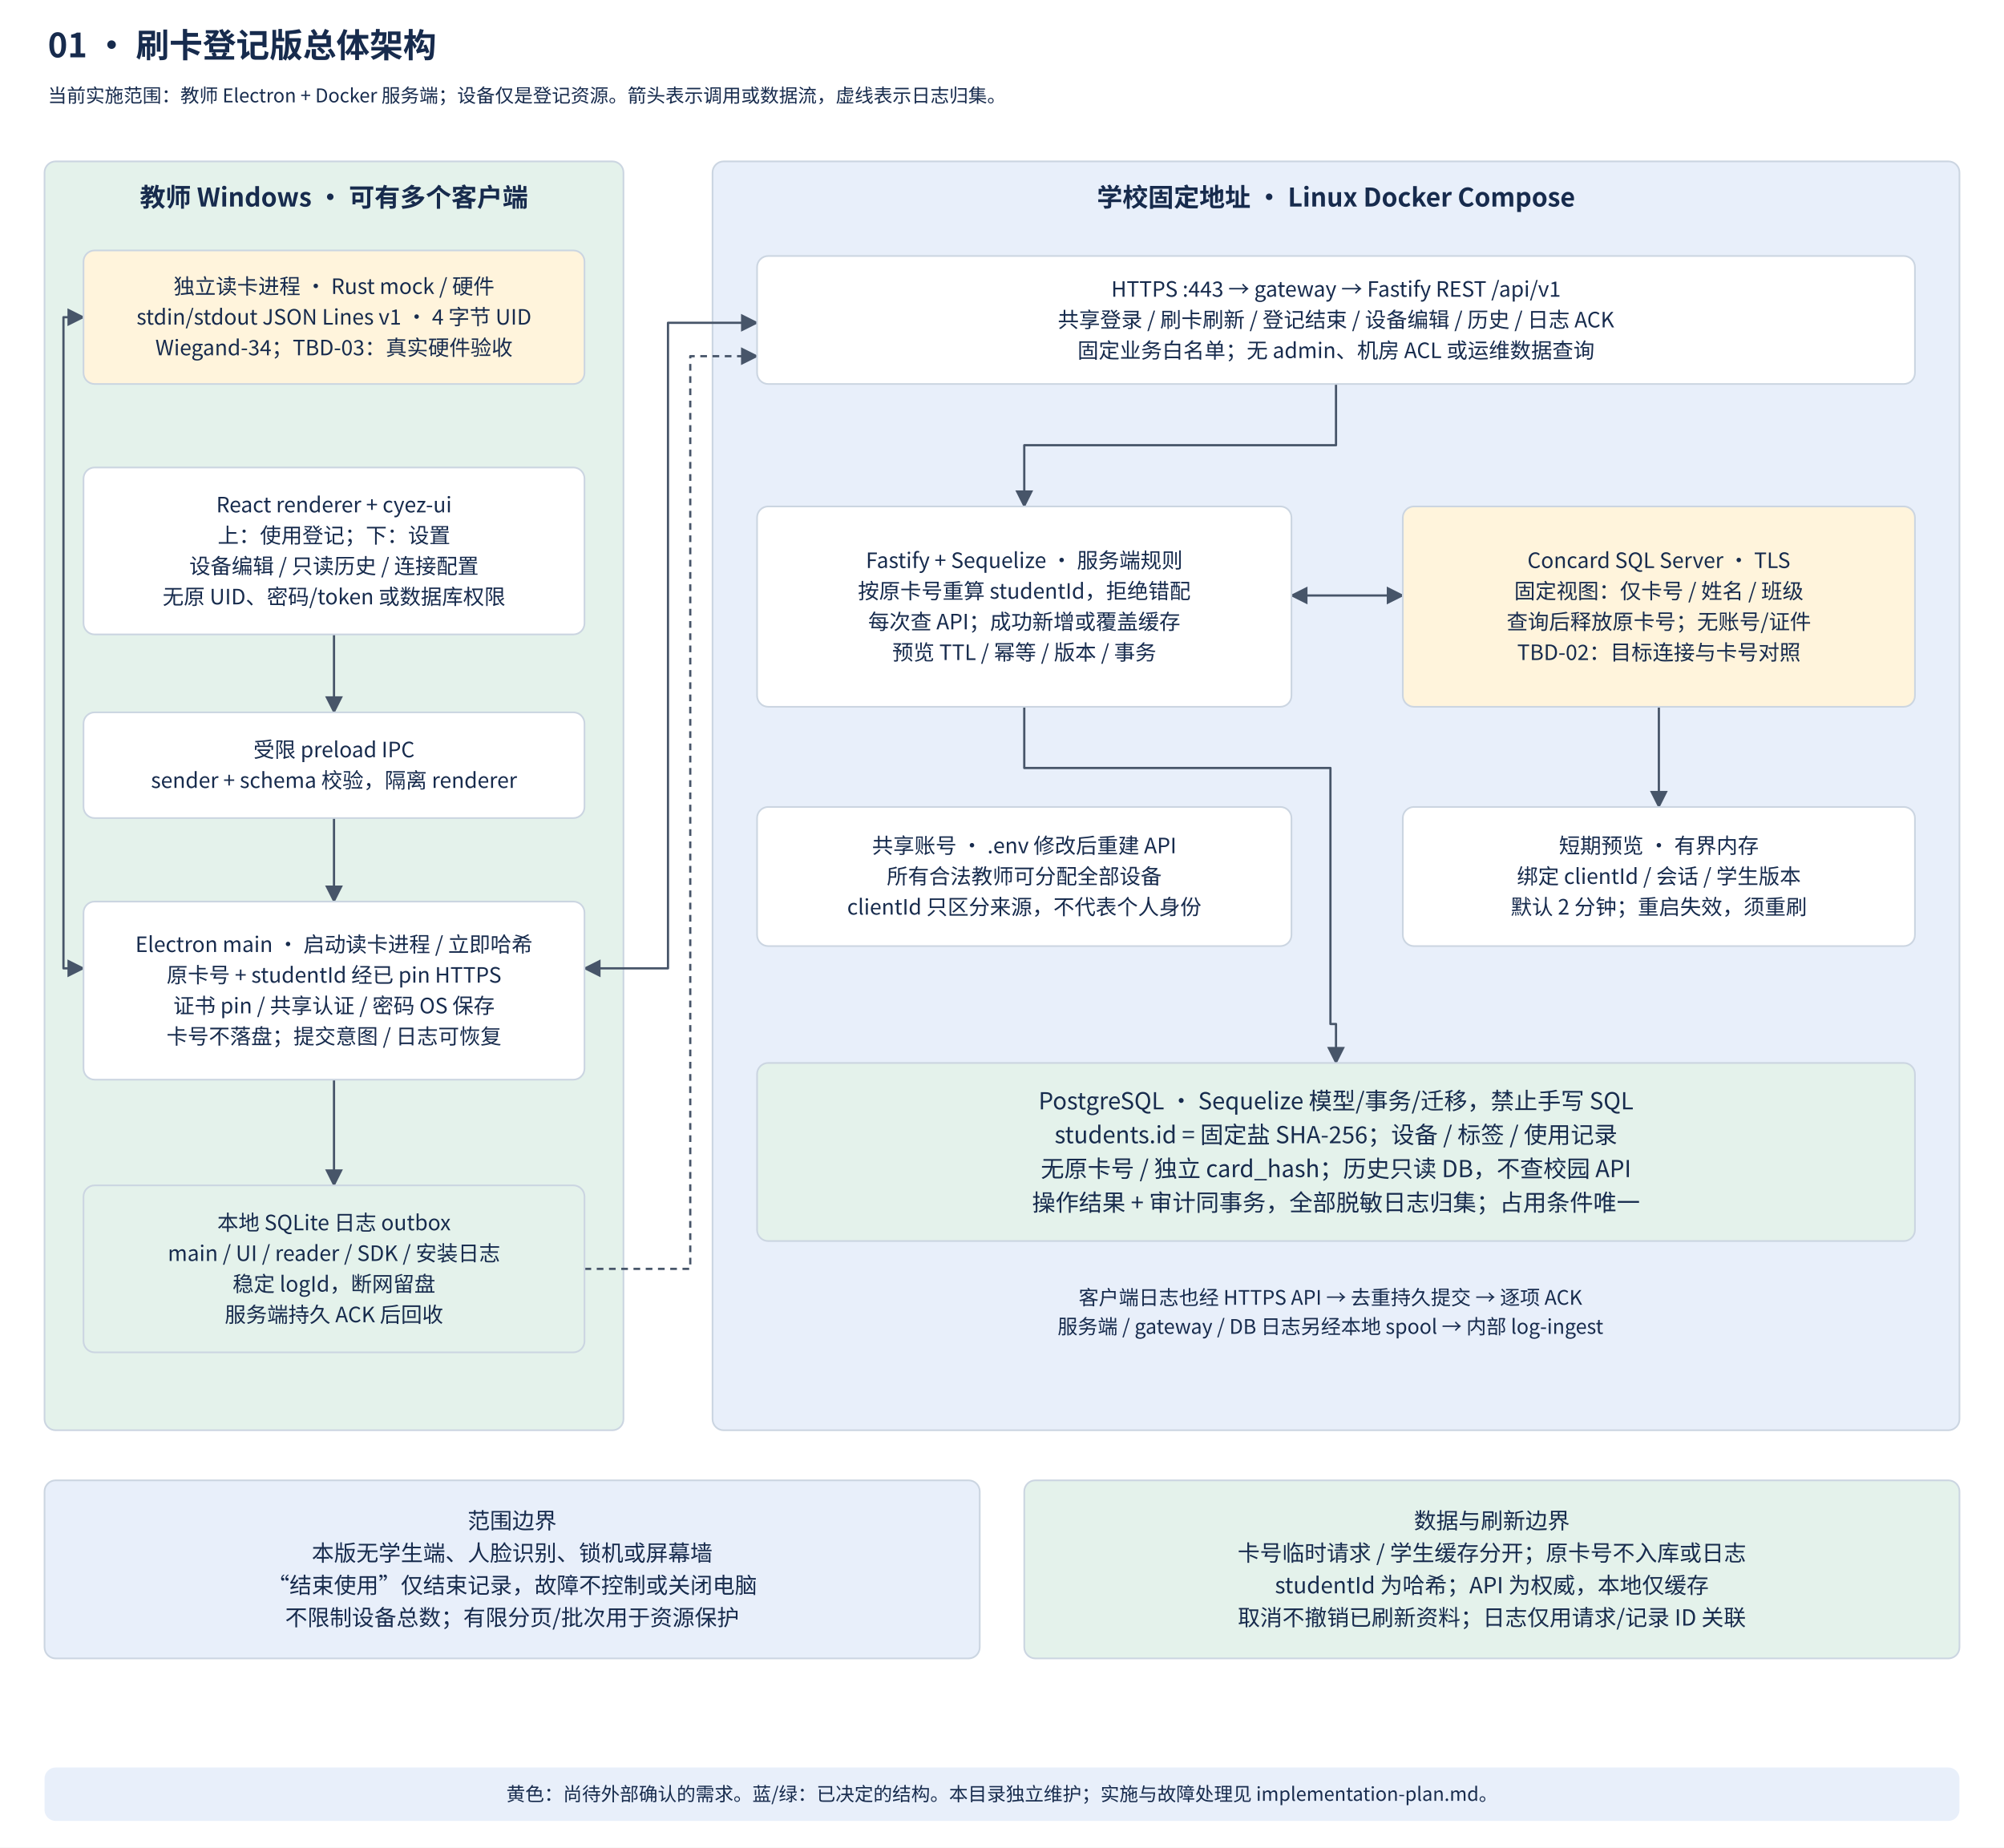
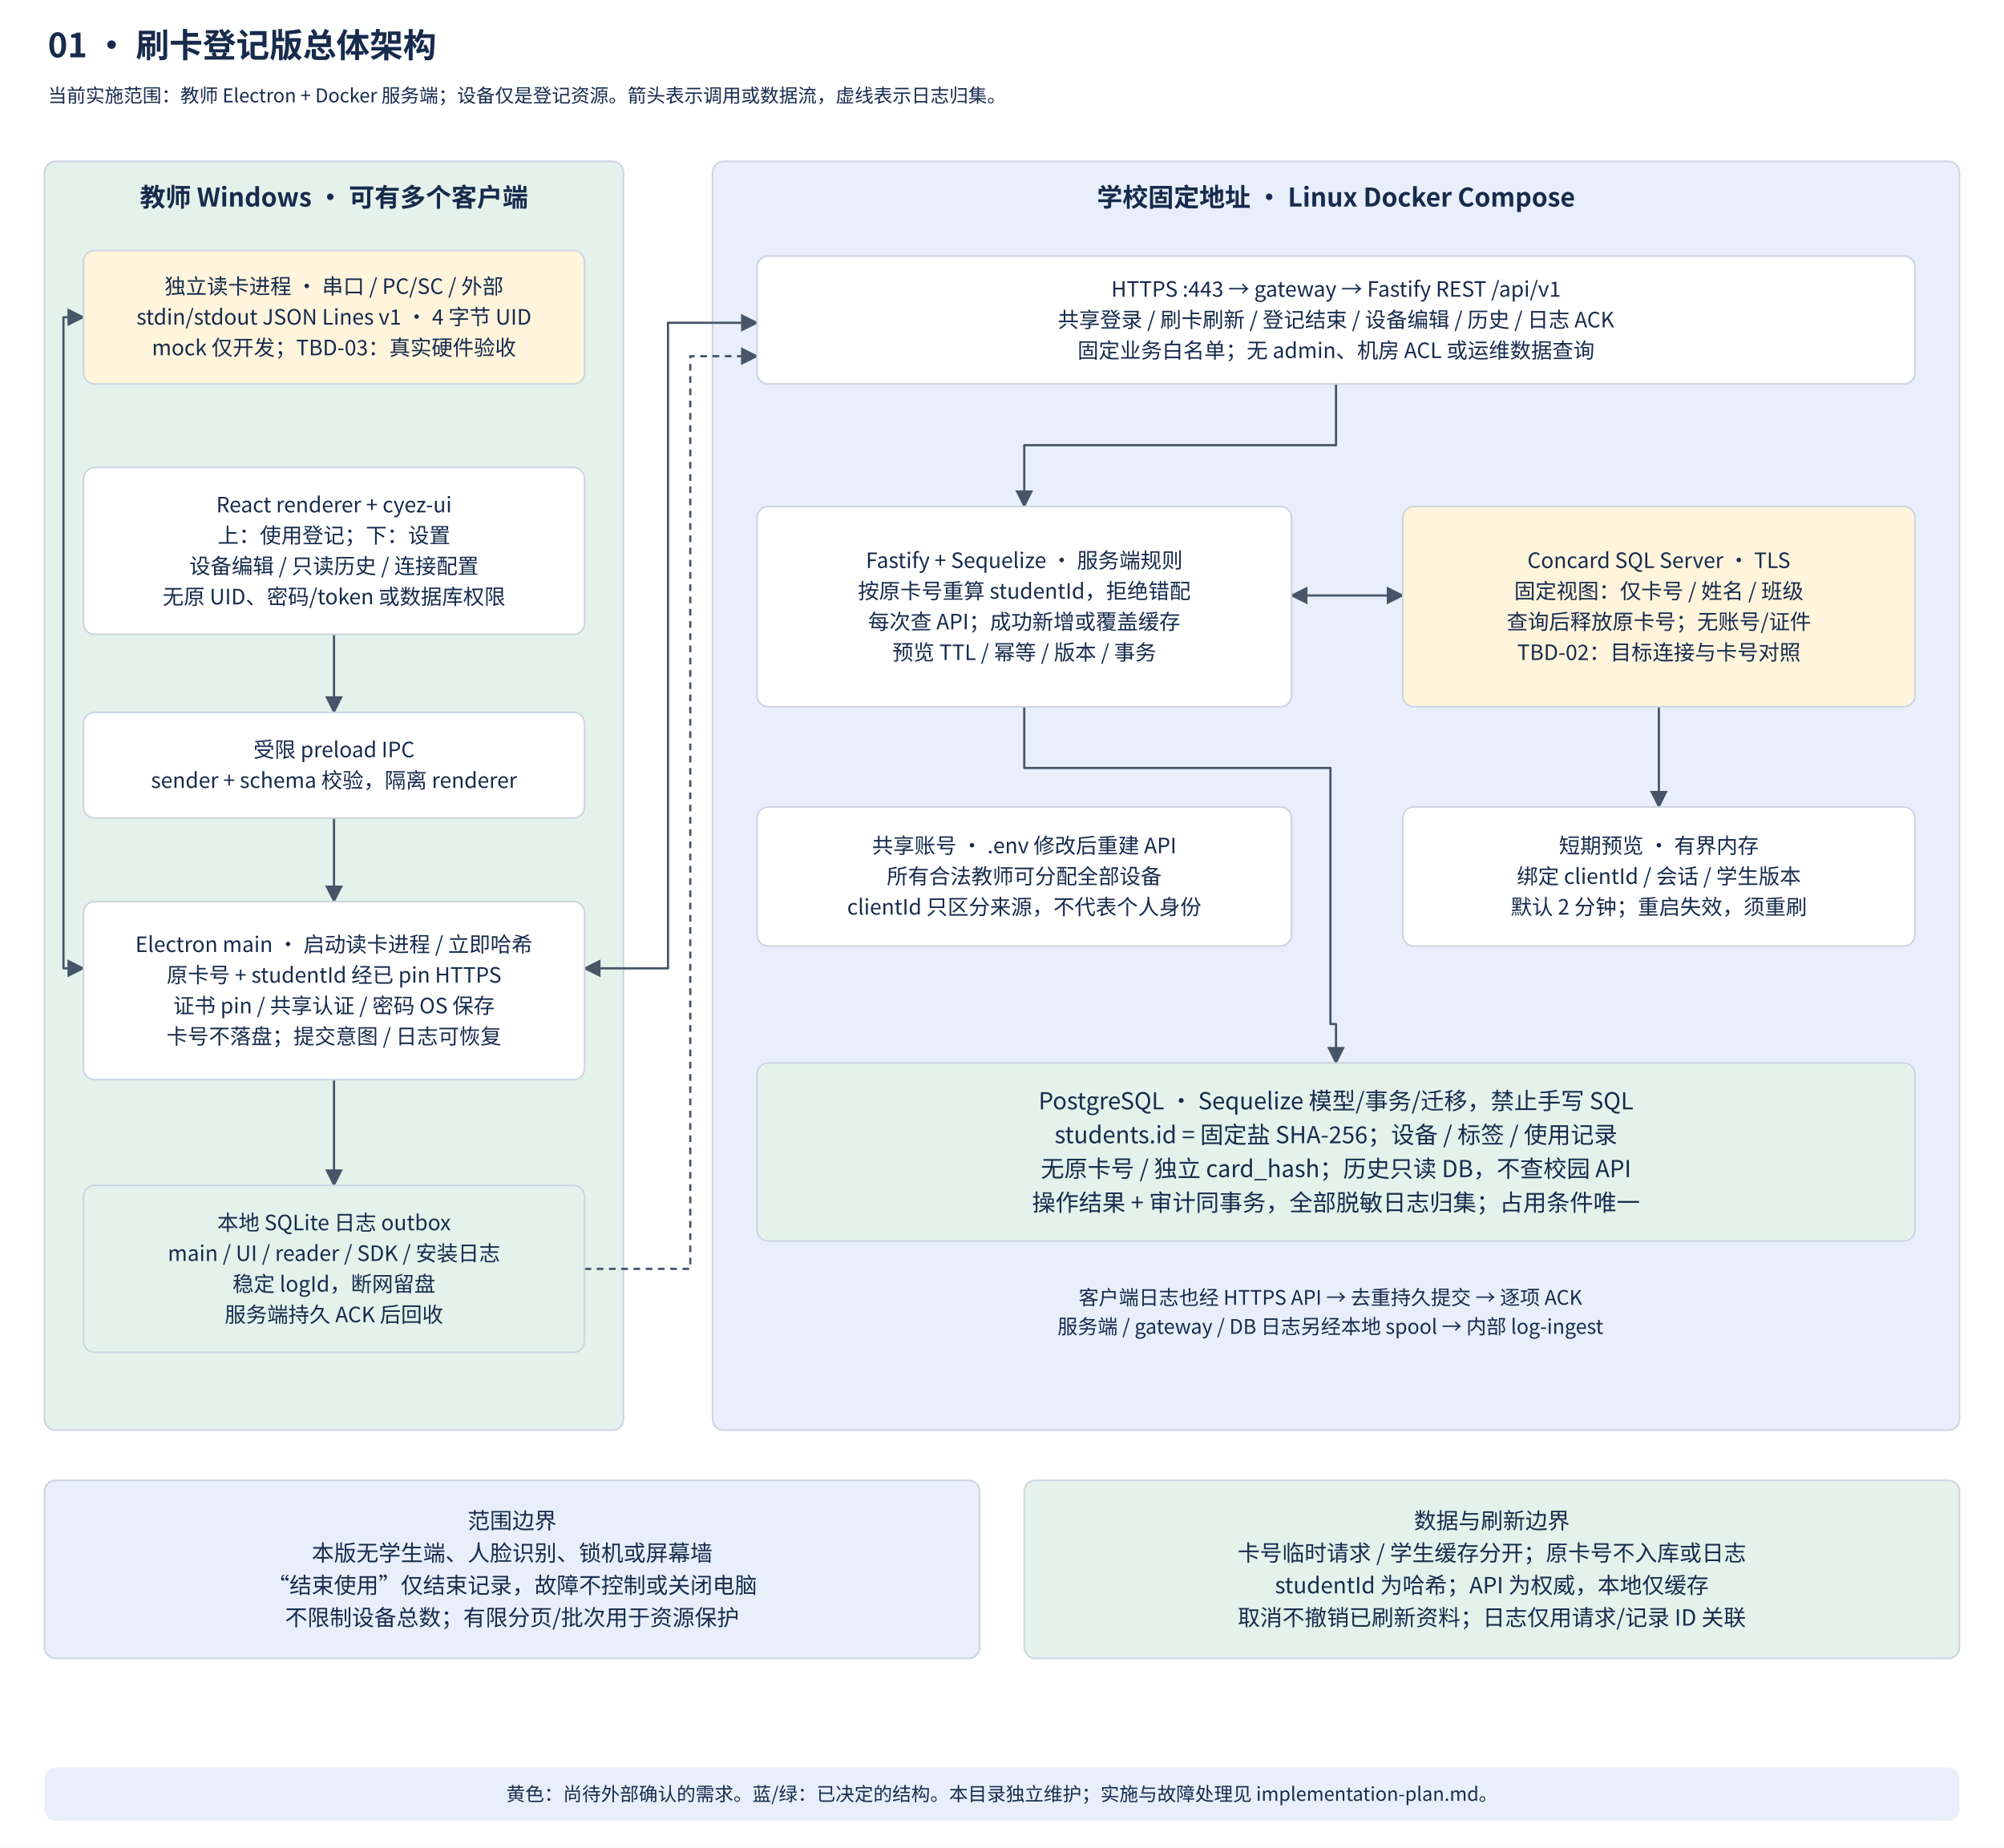
<svg xmlns="http://www.w3.org/2000/svg" width="1800" height="1660" viewBox="0 0 1800 1660" role="img" aria-labelledby="title desc">
  <defs>
    <marker id="arrow" viewBox="0 0 10 10" refX="9" refY="5" markerWidth="8" markerHeight="8" orient="auto-start-reverse">
      <path d="M 0 0 L 10 5 L 0 10 z" fill="#475569" />
    </marker>
  </defs>
  <rect width="1800" height="1660" fill="#ffffff" />
  <rect x="40" y="145" width="520" height="1140" rx="10" fill="#e4f2eb" stroke="#cbd5e1" stroke-width="1.5" />
  <text x="300.0" y="721.3" text-anchor="middle" font-family="Microsoft YaHei, Noto Sans CJK SC, sans-serif" font-size="18" font-weight="400" fill="#172b4d" />
  <rect x="640" y="145" width="1120" height="1140" rx="10" fill="#e8effa" stroke="#cbd5e1" stroke-width="1.5" />
  <text x="1200.0" y="721.3" text-anchor="middle" font-family="Microsoft YaHei, Noto Sans CJK SC, sans-serif" font-size="18" font-weight="400" fill="#172b4d" />
  <polyline points="300.0,570 300.0,640" fill="none" stroke="#475569" stroke-width="2" stroke-linejoin="round" marker-end="url(#arrow)" />
  <polyline points="300.0,735 300.0,810" fill="none" stroke="#475569" stroke-width="2" stroke-linejoin="round" marker-end="url(#arrow)" />
  <polyline points="300.0,970 300.0,1065" fill="none" stroke="#475569" stroke-width="2" stroke-linejoin="round" marker-end="url(#arrow)" />
  <polyline points="75,285 57,285 57,870 75,870" fill="none" stroke="#475569" stroke-width="2" stroke-linejoin="round" marker-end="url(#arrow)" marker-start="url(#arrow)" />
  <polyline points="1200.0,345 1200.0,400.0 920.0,400.0 920.0,455" fill="none" stroke="#475569" stroke-width="2" stroke-linejoin="round" marker-end="url(#arrow)" />
  <polyline points="1160,535 1260,535" fill="none" stroke="#475569" stroke-width="2" stroke-linejoin="round" marker-end="url(#arrow)" marker-start="url(#arrow)" />
  <polyline points="920,635 920,690 1195,690 1195,920 1200,920 1200,955" fill="none" stroke="#475569" stroke-width="2" stroke-linejoin="round" marker-end="url(#arrow)" />
  <polyline points="1490.0,635 1490.0,725" fill="none" stroke="#475569" stroke-width="2" stroke-linejoin="round" marker-end="url(#arrow)" />
  <polyline points="525,870 600,870 600,290 680,290" fill="none" stroke="#475569" stroke-width="2" stroke-linejoin="round" marker-end="url(#arrow)" marker-start="url(#arrow)" />
  <polyline points="525,1140 620,1140 620,320 680,320" fill="none" stroke="#475569" stroke-width="2" stroke-linejoin="round" marker-end="url(#arrow)" stroke-dasharray="6 5" />
  <text x="43" y="51.5" text-anchor="start" font-family="Microsoft YaHei, Noto Sans CJK SC, sans-serif" font-size="30" font-weight="600" fill="#172b4d">01 · 刷卡登记版总体架构</text>
  <text x="43" y="91.95" text-anchor="start" font-family="Microsoft YaHei, Noto Sans CJK SC, sans-serif" font-size="17" font-weight="400" fill="#172b4d">当前实施范围：教师 Electron + Docker 服务端；设备仅是登记资源。箭头表示调用或数据流，虚线表示日志归集。</text>
  <text x="300.0" y="185.55" text-anchor="middle" font-family="Microsoft YaHei, Noto Sans CJK SC, sans-serif" font-size="23" font-weight="600" fill="#172b4d">教师 Windows · 可有多个客户端</text>
  <rect x="75" y="225" width="450" height="120" rx="10" fill="#fff4dc" stroke="#cbd5e1" stroke-width="1.5" />
-   <text x="300.0" y="264.1" text-anchor="middle" font-family="Microsoft YaHei, Noto Sans CJK SC, sans-serif" font-size="19" font-weight="400" fill="#172b4d">独立读卡进程 · Rust mock / 硬件</text>
+   <text x="300.0" y="264.1" text-anchor="middle" font-family="Microsoft YaHei, Noto Sans CJK SC, sans-serif" font-size="19" font-weight="400" fill="#172b4d">独立读卡进程 · 串口 / PC/SC / 外部</text>
  <text x="300.0" y="291.65" text-anchor="middle" font-family="Microsoft YaHei, Noto Sans CJK SC, sans-serif" font-size="19" font-weight="400" fill="#172b4d">stdin/stdout JSON Lines v1 · 4 字节 UID</text>
-   <text x="300.0" y="319.2" text-anchor="middle" font-family="Microsoft YaHei, Noto Sans CJK SC, sans-serif" font-size="19" font-weight="400" fill="#172b4d">Wiegand-34；TBD-03：真实硬件验收</text>
+   <text x="300.0" y="319.2" text-anchor="middle" font-family="Microsoft YaHei, Noto Sans CJK SC, sans-serif" font-size="19" font-weight="400" fill="#172b4d">mock 仅开发；TBD-03：真实硬件验收</text>
  <rect x="75" y="420" width="450" height="150" rx="10" fill="#ffffff" stroke="#cbd5e1" stroke-width="1.5" />
  <text x="300.0" y="460.325" text-anchor="middle" font-family="Microsoft YaHei, Noto Sans CJK SC, sans-serif" font-size="19" font-weight="400" fill="#172b4d">React renderer + cyez-ui</text>
  <text x="300.0" y="487.875" text-anchor="middle" font-family="Microsoft YaHei, Noto Sans CJK SC, sans-serif" font-size="19" font-weight="400" fill="#172b4d">上：使用登记；下：设置</text>
  <text x="300.0" y="515.425" text-anchor="middle" font-family="Microsoft YaHei, Noto Sans CJK SC, sans-serif" font-size="19" font-weight="400" fill="#172b4d">设备编辑 / 只读历史 / 连接配置</text>
  <text x="300.0" y="542.975" text-anchor="middle" font-family="Microsoft YaHei, Noto Sans CJK SC, sans-serif" font-size="19" font-weight="400" fill="#172b4d">无原 UID、密码/token 或数据库权限</text>
  <rect x="75" y="640" width="450" height="95" rx="10" fill="#ffffff" stroke="#cbd5e1" stroke-width="1.5" />
  <text x="300.0" y="680.375" text-anchor="middle" font-family="Microsoft YaHei, Noto Sans CJK SC, sans-serif" font-size="19" font-weight="400" fill="#172b4d">受限 preload IPC</text>
  <text x="300.0" y="707.925" text-anchor="middle" font-family="Microsoft YaHei, Noto Sans CJK SC, sans-serif" font-size="19" font-weight="400" fill="#172b4d">sender + schema 校验，隔离 renderer</text>
  <rect x="75" y="810" width="450" height="160" rx="10" fill="#ffffff" stroke="#cbd5e1" stroke-width="1.5" />
  <text x="300.0" y="855.325" text-anchor="middle" font-family="Microsoft YaHei, Noto Sans CJK SC, sans-serif" font-size="19" font-weight="400" fill="#172b4d">Electron main · 启动读卡进程 / 立即哈希</text>
  <text x="300.0" y="882.875" text-anchor="middle" font-family="Microsoft YaHei, Noto Sans CJK SC, sans-serif" font-size="19" font-weight="400" fill="#172b4d">原卡号 + studentId 经已 pin HTTPS</text>
  <text x="300.0" y="910.425" text-anchor="middle" font-family="Microsoft YaHei, Noto Sans CJK SC, sans-serif" font-size="19" font-weight="400" fill="#172b4d">证书 pin / 共享认证 / 密码 OS 保存</text>
  <text x="300.0" y="937.975" text-anchor="middle" font-family="Microsoft YaHei, Noto Sans CJK SC, sans-serif" font-size="19" font-weight="400" fill="#172b4d">卡号不落盘；提交意图 / 日志可恢复</text>
  <rect x="75" y="1065" width="450" height="150" rx="10" fill="#e4f2eb" stroke="#cbd5e1" stroke-width="1.5" />
  <text x="300.0" y="1105.325" text-anchor="middle" font-family="Microsoft YaHei, Noto Sans CJK SC, sans-serif" font-size="19" font-weight="400" fill="#172b4d">本地 SQLite 日志 outbox</text>
  <text x="300.0" y="1132.875" text-anchor="middle" font-family="Microsoft YaHei, Noto Sans CJK SC, sans-serif" font-size="19" font-weight="400" fill="#172b4d">main / UI / reader / SDK / 安装日志</text>
  <text x="300.0" y="1160.425" text-anchor="middle" font-family="Microsoft YaHei, Noto Sans CJK SC, sans-serif" font-size="19" font-weight="400" fill="#172b4d">稳定 logId，断网留盘</text>
  <text x="300.0" y="1187.975" text-anchor="middle" font-family="Microsoft YaHei, Noto Sans CJK SC, sans-serif" font-size="19" font-weight="400" fill="#172b4d">服务端持久 ACK 后回收</text>
  <text x="1200.0" y="185.55" text-anchor="middle" font-family="Microsoft YaHei, Noto Sans CJK SC, sans-serif" font-size="23" font-weight="600" fill="#172b4d">学校固定地址 · Linux Docker Compose</text>
  <rect x="680" y="230" width="1040" height="115" rx="10" fill="#ffffff" stroke="#cbd5e1" stroke-width="1.5" />
  <text x="1200.0" y="266.6" text-anchor="middle" font-family="Microsoft YaHei, Noto Sans CJK SC, sans-serif" font-size="19" font-weight="400" fill="#172b4d">HTTPS :443 → gateway → Fastify REST /api/v1</text>
  <text x="1200.0" y="294.15" text-anchor="middle" font-family="Microsoft YaHei, Noto Sans CJK SC, sans-serif" font-size="19" font-weight="400" fill="#172b4d">共享登录 / 刷卡刷新 / 登记结束 / 设备编辑 / 历史 / 日志 ACK</text>
  <text x="1200.0" y="321.7" text-anchor="middle" font-family="Microsoft YaHei, Noto Sans CJK SC, sans-serif" font-size="19" font-weight="400" fill="#172b4d">固定业务白名单；无 admin、机房 ACL 或运维数据查询</text>
  <rect x="680" y="455" width="480" height="180" rx="10" fill="#ffffff" stroke="#cbd5e1" stroke-width="1.5" />
  <text x="920.0" y="510.325" text-anchor="middle" font-family="Microsoft YaHei, Noto Sans CJK SC, sans-serif" font-size="19" font-weight="400" fill="#172b4d">Fastify + Sequelize · 服务端规则</text>
  <text x="920.0" y="537.875" text-anchor="middle" font-family="Microsoft YaHei, Noto Sans CJK SC, sans-serif" font-size="19" font-weight="400" fill="#172b4d">按原卡号重算 studentId，拒绝错配</text>
  <text x="920.0" y="565.425" text-anchor="middle" font-family="Microsoft YaHei, Noto Sans CJK SC, sans-serif" font-size="19" font-weight="400" fill="#172b4d">每次查 API；成功新增或覆盖缓存</text>
  <text x="920.0" y="592.975" text-anchor="middle" font-family="Microsoft YaHei, Noto Sans CJK SC, sans-serif" font-size="19" font-weight="400" fill="#172b4d">预览 TTL / 幂等 / 版本 / 事务</text>
  <rect x="1260" y="455" width="460" height="180" rx="10" fill="#fff4dc" stroke="#cbd5e1" stroke-width="1.5" />
  <text x="1490.0" y="510.325" text-anchor="middle" font-family="Microsoft YaHei, Noto Sans CJK SC, sans-serif" font-size="19" font-weight="400" fill="#172b4d">Concard SQL Server · TLS</text>
  <text x="1490.0" y="537.875" text-anchor="middle" font-family="Microsoft YaHei, Noto Sans CJK SC, sans-serif" font-size="19" font-weight="400" fill="#172b4d">固定视图：仅卡号 / 姓名 / 班级</text>
  <text x="1490.0" y="565.425" text-anchor="middle" font-family="Microsoft YaHei, Noto Sans CJK SC, sans-serif" font-size="19" font-weight="400" fill="#172b4d">查询后释放原卡号；无账号/证件</text>
  <text x="1490.0" y="592.975" text-anchor="middle" font-family="Microsoft YaHei, Noto Sans CJK SC, sans-serif" font-size="19" font-weight="400" fill="#172b4d">TBD-02：目标连接与卡号对照</text>
  <rect x="680" y="725" width="480" height="125" rx="10" fill="#ffffff" stroke="#cbd5e1" stroke-width="1.5" />
  <text x="920.0" y="766.6" text-anchor="middle" font-family="Microsoft YaHei, Noto Sans CJK SC, sans-serif" font-size="19" font-weight="400" fill="#172b4d">共享账号 · .env 修改后重建 API</text>
  <text x="920.0" y="794.15" text-anchor="middle" font-family="Microsoft YaHei, Noto Sans CJK SC, sans-serif" font-size="19" font-weight="400" fill="#172b4d">所有合法教师可分配全部设备</text>
  <text x="920.0" y="821.7" text-anchor="middle" font-family="Microsoft YaHei, Noto Sans CJK SC, sans-serif" font-size="19" font-weight="400" fill="#172b4d">clientId 只区分来源，不代表个人身份</text>
  <rect x="1260" y="725" width="460" height="125" rx="10" fill="#ffffff" stroke="#cbd5e1" stroke-width="1.5" />
  <text x="1490.0" y="766.6" text-anchor="middle" font-family="Microsoft YaHei, Noto Sans CJK SC, sans-serif" font-size="19" font-weight="400" fill="#172b4d">短期预览 · 有界内存</text>
  <text x="1490.0" y="794.15" text-anchor="middle" font-family="Microsoft YaHei, Noto Sans CJK SC, sans-serif" font-size="19" font-weight="400" fill="#172b4d">绑定 clientId / 会话 / 学生版本</text>
  <text x="1490.0" y="821.7" text-anchor="middle" font-family="Microsoft YaHei, Noto Sans CJK SC, sans-serif" font-size="19" font-weight="400" fill="#172b4d">默认 2 分钟；重启失效，须重刷</text>
  <rect x="680" y="955" width="1040" height="160" rx="10" fill="#e4f2eb" stroke="#cbd5e1" stroke-width="1.5" />
  <text x="1200.0" y="996.675" text-anchor="middle" font-family="Microsoft YaHei, Noto Sans CJK SC, sans-serif" font-size="21" font-weight="400" fill="#172b4d">PostgreSQL · Sequelize 模型/事务/迁移，禁止手写 SQL</text>
  <text x="1200.0" y="1027.125" text-anchor="middle" font-family="Microsoft YaHei, Noto Sans CJK SC, sans-serif" font-size="21" font-weight="400" fill="#172b4d">students.id = 固定盐 SHA-256；设备 / 标签 / 使用记录</text>
  <text x="1200.0" y="1057.575" text-anchor="middle" font-family="Microsoft YaHei, Noto Sans CJK SC, sans-serif" font-size="21" font-weight="400" fill="#172b4d">无原卡号 / 独立 card_hash；历史只读 DB，不查校园 API</text>
  <text x="1200.0" y="1088.025" text-anchor="middle" font-family="Microsoft YaHei, Noto Sans CJK SC, sans-serif" font-size="21" font-weight="400" fill="#172b4d">操作结果 + 审计同事务，全部脱敏日志归集；占用条件唯一</text>
  <text x="1195.0" y="1172.25" text-anchor="middle" font-family="Microsoft YaHei, Noto Sans CJK SC, sans-serif" font-size="18" font-weight="400" fill="#172b4d">客户端日志也经 HTTPS API → 去重持久提交 → 逐项 ACK</text>
  <text x="1195.0" y="1198.35" text-anchor="middle" font-family="Microsoft YaHei, Noto Sans CJK SC, sans-serif" font-size="18" font-weight="400" fill="#172b4d">服务端 / gateway / DB 日志另经本地 spool → 内部 log-ingest</text>
  <rect x="40" y="1330" width="840" height="160" rx="10" fill="#e8effa" stroke="#cbd5e1" stroke-width="1.5" />
  <text x="460.0" y="1373.5" text-anchor="middle" font-family="Microsoft YaHei, Noto Sans CJK SC, sans-serif" font-size="20" font-weight="400" fill="#172b4d">范围边界</text>
  <text x="460.0" y="1402.5" text-anchor="middle" font-family="Microsoft YaHei, Noto Sans CJK SC, sans-serif" font-size="20" font-weight="400" fill="#172b4d">本版无学生端、人脸识别、锁机或屏幕墙</text>
  <text x="460.0" y="1431.5" text-anchor="middle" font-family="Microsoft YaHei, Noto Sans CJK SC, sans-serif" font-size="20" font-weight="400" fill="#172b4d">“结束使用”仅结束记录，故障不控制或关闭电脑</text>
  <text x="460.0" y="1460.5" text-anchor="middle" font-family="Microsoft YaHei, Noto Sans CJK SC, sans-serif" font-size="20" font-weight="400" fill="#172b4d">不限制设备总数；有限分页/批次用于资源保护</text>
  <rect x="920" y="1330" width="840" height="160" rx="10" fill="#e4f2eb" stroke="#cbd5e1" stroke-width="1.5" />
  <text x="1340.0" y="1373.5" text-anchor="middle" font-family="Microsoft YaHei, Noto Sans CJK SC, sans-serif" font-size="20" font-weight="400" fill="#172b4d">数据与刷新边界</text>
  <text x="1340.0" y="1402.5" text-anchor="middle" font-family="Microsoft YaHei, Noto Sans CJK SC, sans-serif" font-size="20" font-weight="400" fill="#172b4d">卡号临时请求 / 学生缓存分开；原卡号不入库或日志</text>
  <text x="1340.0" y="1431.5" text-anchor="middle" font-family="Microsoft YaHei, Noto Sans CJK SC, sans-serif" font-size="20" font-weight="400" fill="#172b4d">studentId 为哈希；API 为权威，本地仅缓存</text>
  <text x="1340.0" y="1460.5" text-anchor="middle" font-family="Microsoft YaHei, Noto Sans CJK SC, sans-serif" font-size="20" font-weight="400" fill="#172b4d">取消不撤销已刷新资料；日志仅用请求/记录 ID 关联</text>
  <rect x="40" y="1588" width="1720" height="48" rx="10" fill="#e8effa" stroke="none" stroke-width="1.5" />
  <text x="900.0" y="1617.95" text-anchor="middle" font-family="Microsoft YaHei, Noto Sans CJK SC, sans-serif" font-size="17" font-weight="400" fill="#172b4d">黄色：尚待外部确认的需求。蓝/绿：已决定的结构。本目录独立维护；实施与故障处理见 implementation-plan.md。</text>
</svg>
